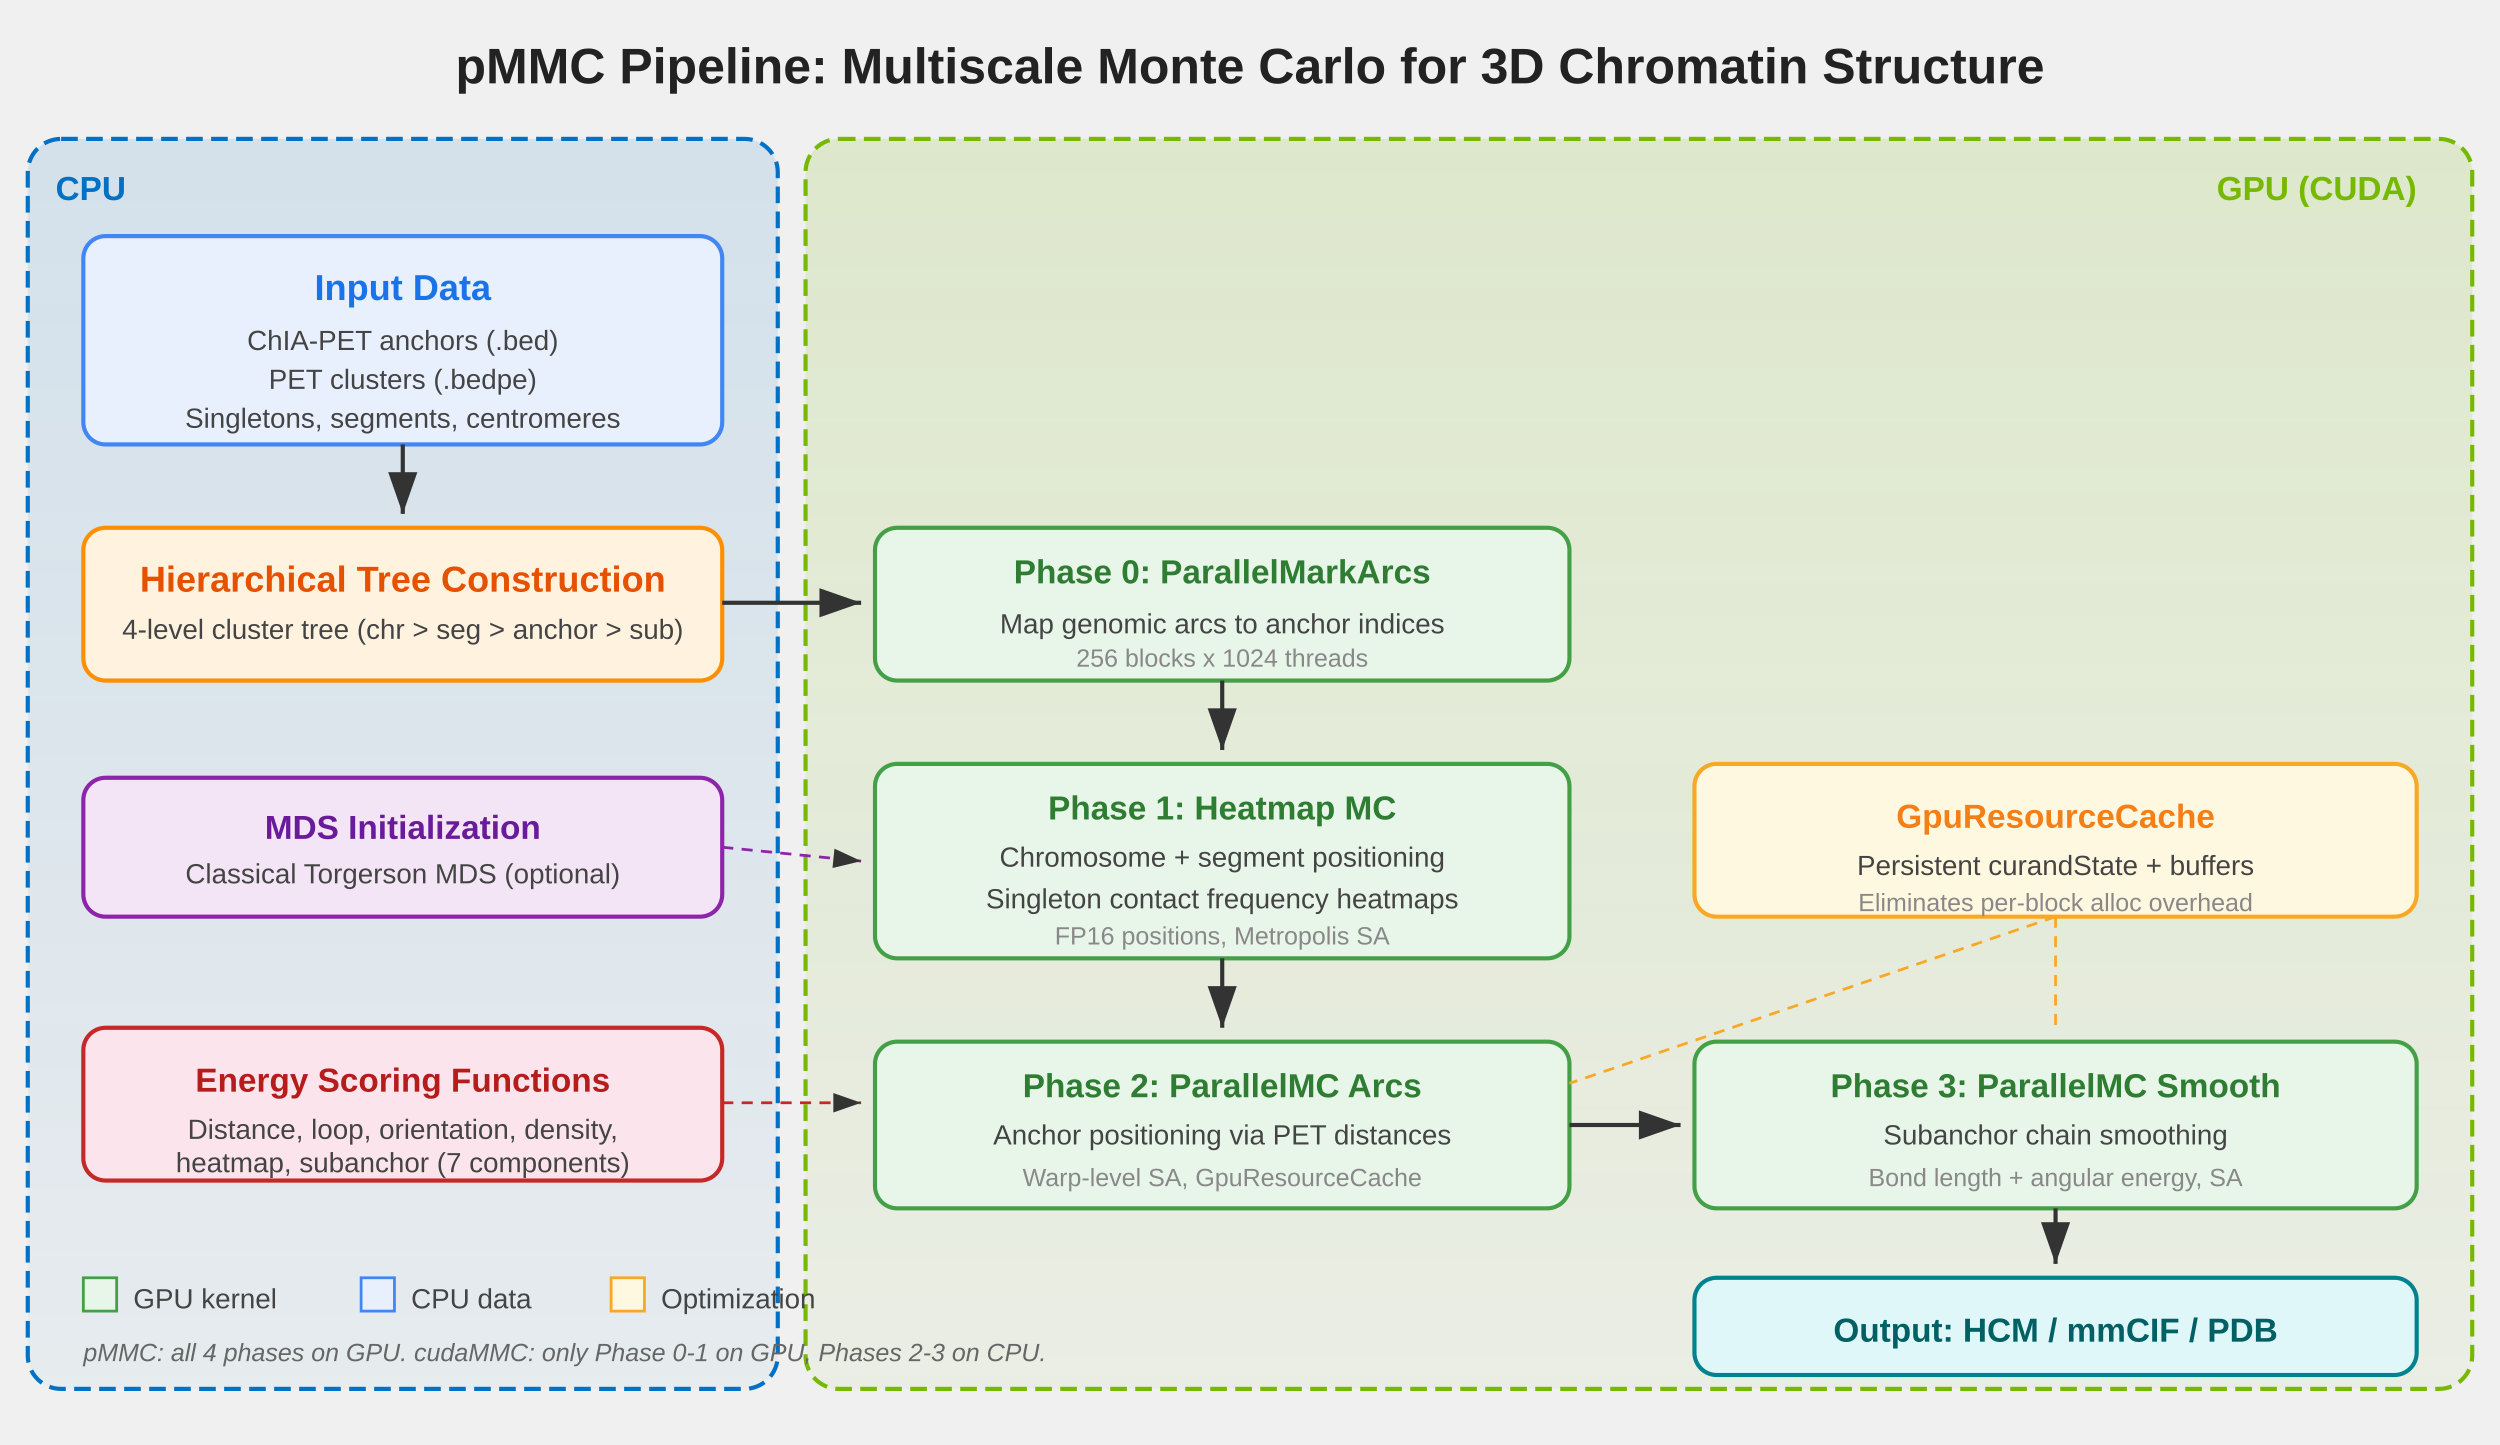
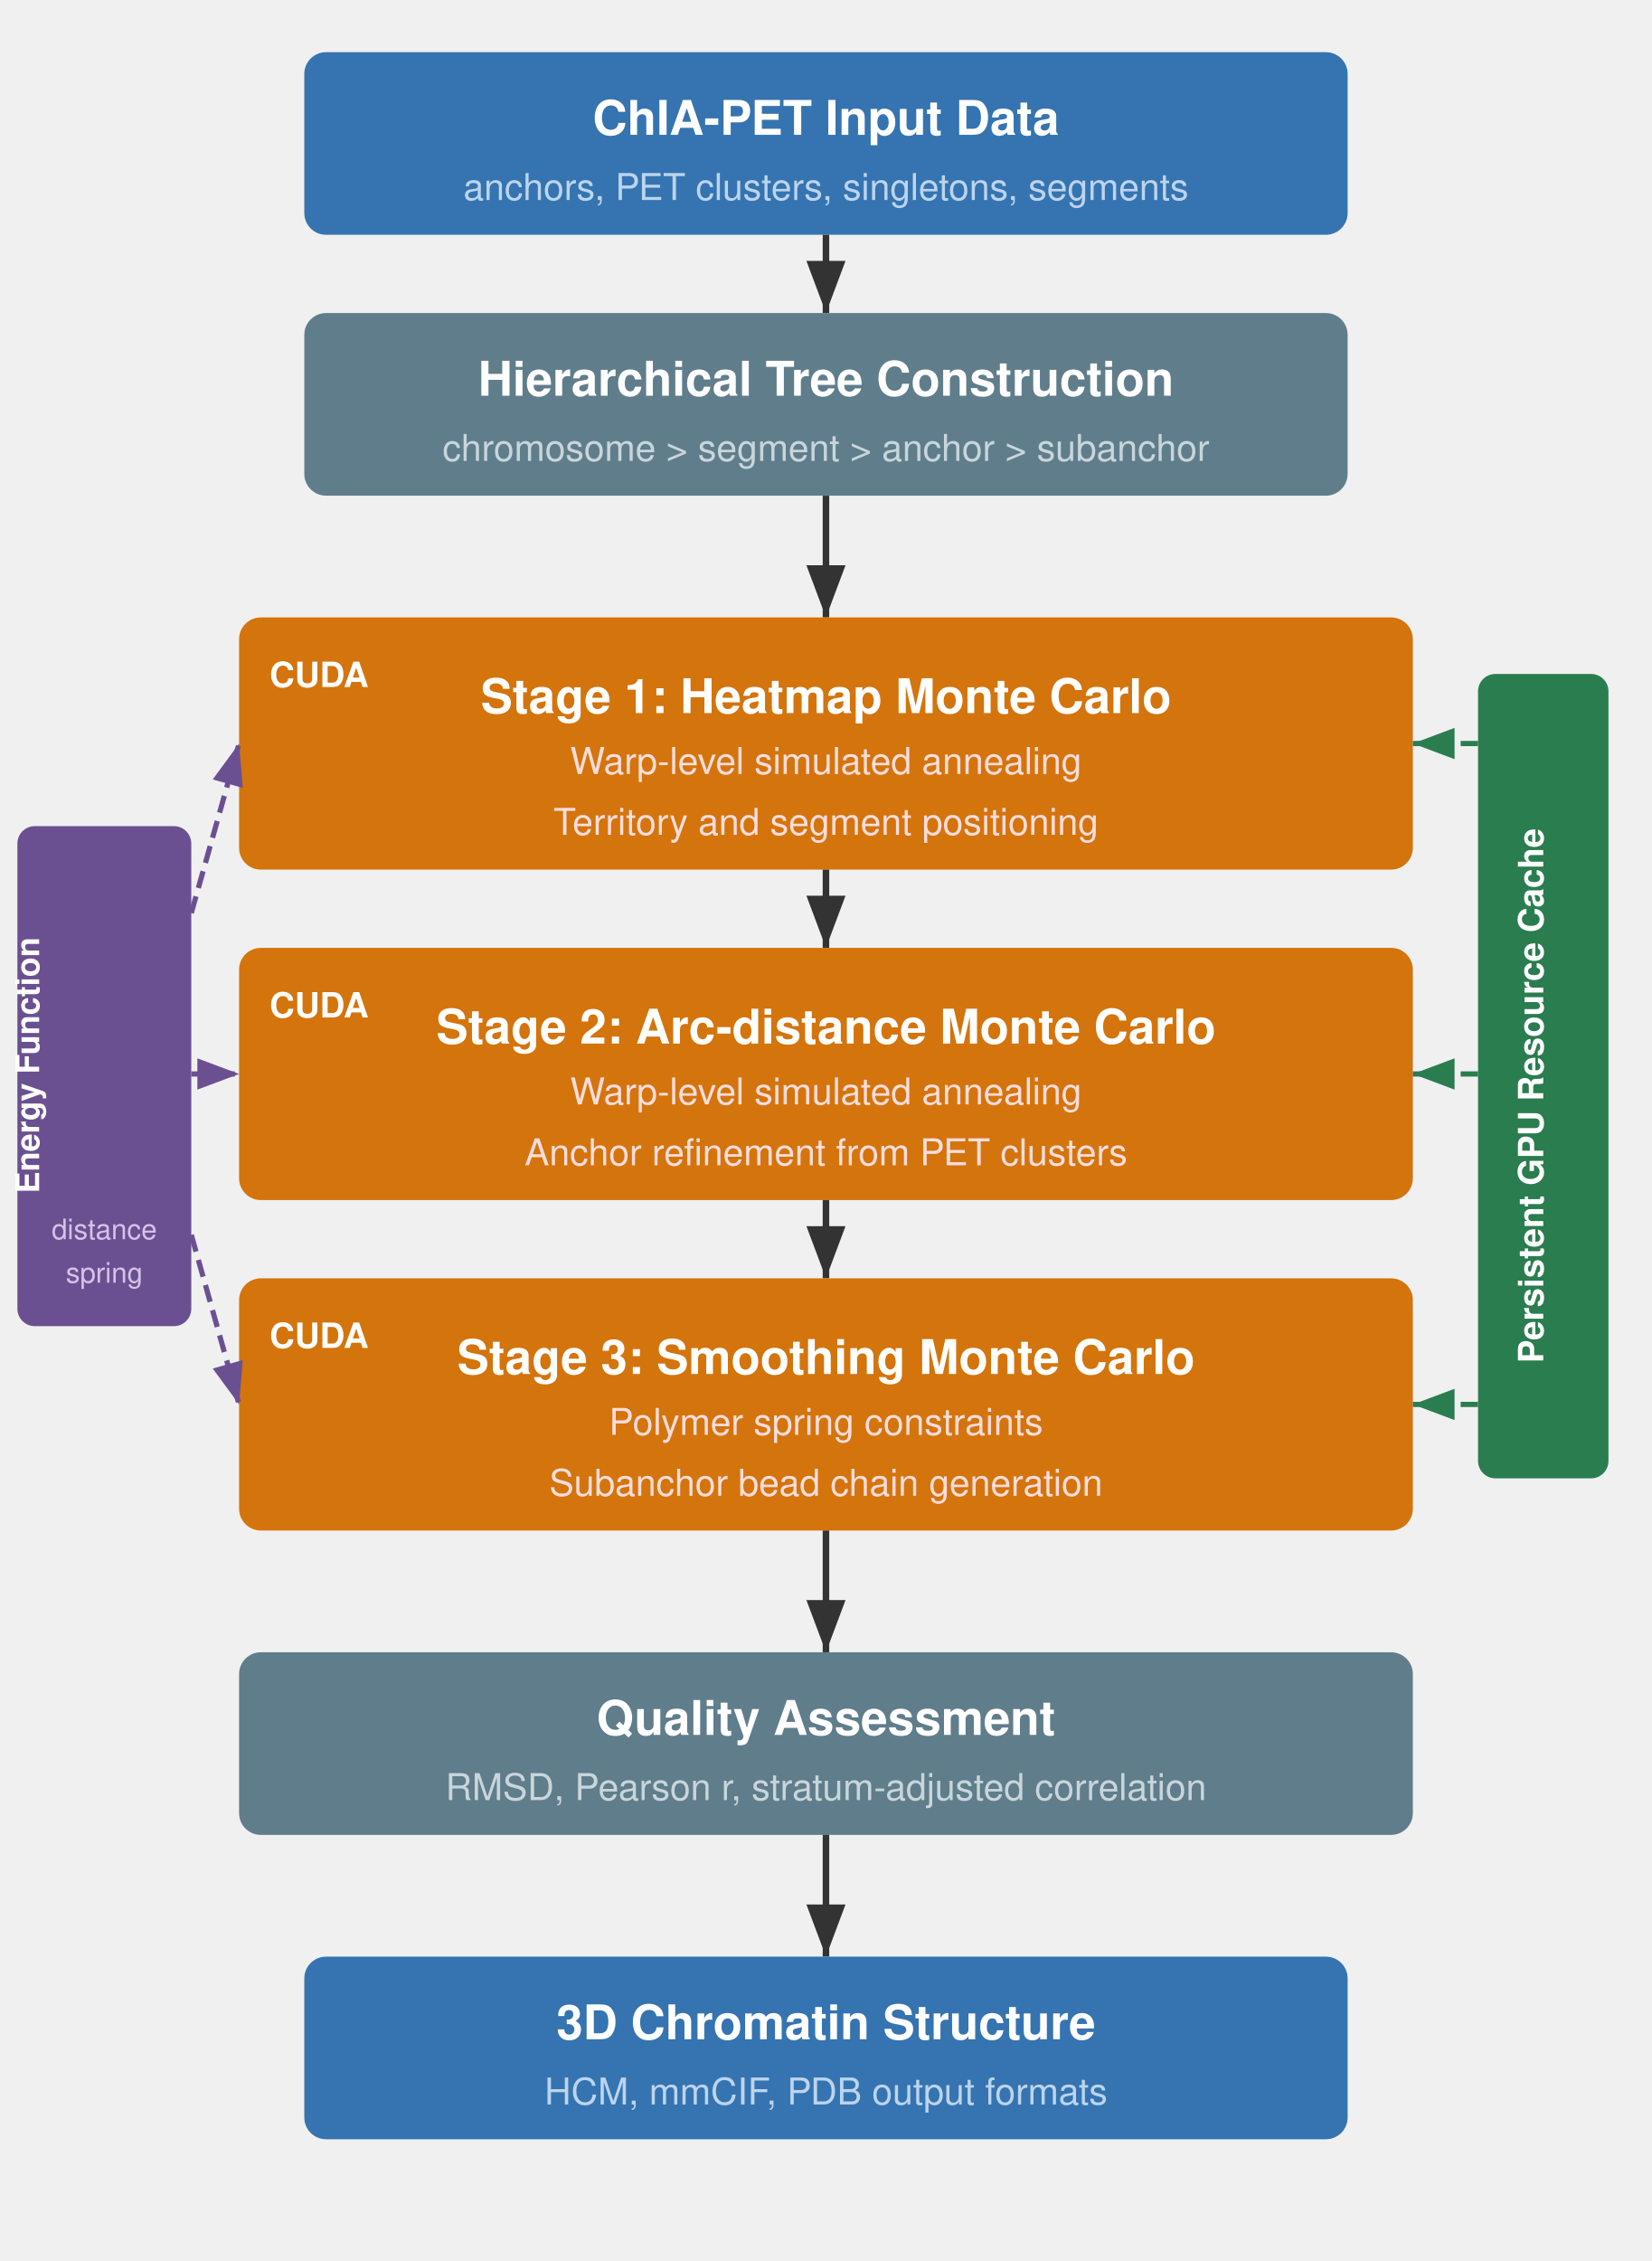
- <svg xmlns="http://www.w3.org/2000/svg" width="900" height="520" viewBox="0 0 900 520">
+ <svg xmlns="http://www.w3.org/2000/svg" viewBox="0 0 380 520" width="380" height="520">
  <defs>
-     <marker id="arrow" markerWidth="10" markerHeight="7" refX="10" refY="3.5" orient="auto">
-       <polygon points="0 0, 10 3.5, 0 7" fill="#333" />
+     <marker id="arrow" markerWidth="8" markerHeight="6" refX="8" refY="3" orient="auto">
+       <path d="M0,0 L8,3 L0,6 Z" fill="#333" />
    </marker>
-     <linearGradient id="gpuGrad" x1="0%" y1="0%" x2="0%" y2="100%">
-       <stop offset="0%" style="stop-color:#76b900;stop-opacity:0.15" />
-       <stop offset="100%" style="stop-color:#76b900;stop-opacity:0.05" />
-     </linearGradient>
-     <linearGradient id="cpuGrad" x1="0%" y1="0%" x2="0%" y2="100%">
-       <stop offset="0%" style="stop-color:#0071c5;stop-opacity:0.12" />
-       <stop offset="100%" style="stop-color:#0071c5;stop-opacity:0.04" />
-     </linearGradient>
+     <marker id="arrowG" markerWidth="8" markerHeight="6" refX="8" refY="3" orient="auto">
+       <path d="M0,0 L8,3 L0,6 Z" fill="#2a7d4f" />
+     </marker>
+     <marker id="arrowP" markerWidth="8" markerHeight="6" refX="8" refY="3" orient="auto">
+       <path d="M0,0 L8,3 L0,6 Z" fill="#6b5091" />
+     </marker>
  </defs>
-   <text x="450" y="30" text-anchor="middle" font-family="Arial, sans-serif" font-size="18" font-weight="bold" fill="#222">pMMC Pipeline: Multiscale Monte Carlo for 3D Chromatin Structure</text>
-   <rect x="290" y="50" width="600" height="450" rx="12" fill="url(#gpuGrad)" stroke="#76b900" stroke-width="1.5" stroke-dasharray="6,3" />
-   <text x="870" y="72" text-anchor="end" font-family="Arial, sans-serif" font-size="12" fill="#76b900" font-weight="bold">GPU (CUDA)</text>
-   <rect x="10" y="50" width="270" height="450" rx="12" fill="url(#cpuGrad)" stroke="#0071c5" stroke-width="1.5" stroke-dasharray="6,3" />
-   <text x="20" y="72" font-family="Arial, sans-serif" font-size="12" fill="#0071c5" font-weight="bold">CPU</text>
-   <rect x="30" y="85" width="230" height="75" rx="8" fill="#e8f0fe" stroke="#4285f4" stroke-width="1.5" />
-   <text x="145" y="108" text-anchor="middle" font-family="Arial, sans-serif" font-size="13" font-weight="bold" fill="#1a73e8">Input Data</text>
-   <text x="145" y="126" text-anchor="middle" font-family="Arial, sans-serif" font-size="10" fill="#444">ChIA-PET anchors (.bed)</text>
-   <text x="145" y="140" text-anchor="middle" font-family="Arial, sans-serif" font-size="10" fill="#444">PET clusters (.bedpe)</text>
-   <text x="145" y="154" text-anchor="middle" font-family="Arial, sans-serif" font-size="10" fill="#444">Singletons, segments, centromeres</text>
-   <line x1="145" y1="160" x2="145" y2="185" stroke="#333" stroke-width="1.5" marker-end="url(#arrow)" />
-   <rect x="30" y="190" width="230" height="55" rx="8" fill="#fff3e0" stroke="#ff8f00" stroke-width="1.5" />
-   <text x="145" y="213" text-anchor="middle" font-family="Arial, sans-serif" font-size="13" font-weight="bold" fill="#e65100">Hierarchical Tree Construction</text>
-   <text x="145" y="230" text-anchor="middle" font-family="Arial, sans-serif" font-size="10" fill="#444">4-level cluster tree (chr &gt; seg &gt; anchor &gt; sub)</text>
-   <line x1="260" y1="217" x2="310" y2="217" stroke="#333" stroke-width="1.5" marker-end="url(#arrow)" />
-   <rect x="315" y="190" width="250" height="55" rx="8" fill="#e8f5e9" stroke="#43a047" stroke-width="1.5" />
-   <text x="440" y="210" text-anchor="middle" font-family="Arial, sans-serif" font-size="12" font-weight="bold" fill="#2e7d32">Phase 0: ParallelMarkArcs</text>
-   <text x="440" y="228" text-anchor="middle" font-family="Arial, sans-serif" font-size="10" fill="#444">Map genomic arcs to anchor indices</text>
-   <text x="440" y="240" text-anchor="middle" font-family="Arial, sans-serif" font-size="9" fill="#888">256 blocks x 1024 threads</text>
-   <line x1="440" y1="245" x2="440" y2="270" stroke="#333" stroke-width="1.5" marker-end="url(#arrow)" />
-   <rect x="315" y="275" width="250" height="70" rx="8" fill="#e8f5e9" stroke="#43a047" stroke-width="1.5" />
-   <text x="440" y="295" text-anchor="middle" font-family="Arial, sans-serif" font-size="12" font-weight="bold" fill="#2e7d32">Phase 1: Heatmap MC</text>
-   <text x="440" y="312" text-anchor="middle" font-family="Arial, sans-serif" font-size="10" fill="#444">Chromosome + segment positioning</text>
-   <text x="440" y="327" text-anchor="middle" font-family="Arial, sans-serif" font-size="10" fill="#444">Singleton contact frequency heatmaps</text>
-   <text x="440" y="340" text-anchor="middle" font-family="Arial, sans-serif" font-size="9" fill="#888">FP16 positions, Metropolis SA</text>
-   <rect x="30" y="280" width="230" height="50" rx="8" fill="#f3e5f5" stroke="#8e24aa" stroke-width="1.5" />
-   <text x="145" y="302" text-anchor="middle" font-family="Arial, sans-serif" font-size="12" font-weight="bold" fill="#6a1b9a">MDS Initialization</text>
-   <text x="145" y="318" text-anchor="middle" font-family="Arial, sans-serif" font-size="10" fill="#444">Classical Torgerson MDS (optional)</text>
-   <line x1="260" y1="305" x2="310" y2="310" stroke="#8e24aa" stroke-width="1" stroke-dasharray="4,3" marker-end="url(#arrow)" />
-   <line x1="440" y1="345" x2="440" y2="370" stroke="#333" stroke-width="1.5" marker-end="url(#arrow)" />
-   <rect x="315" y="375" width="250" height="60" rx="8" fill="#e8f5e9" stroke="#43a047" stroke-width="1.5" />
-   <text x="440" y="395" text-anchor="middle" font-family="Arial, sans-serif" font-size="12" font-weight="bold" fill="#2e7d32">Phase 2: ParallelMC Arcs</text>
-   <text x="440" y="412" text-anchor="middle" font-family="Arial, sans-serif" font-size="10" fill="#444">Anchor positioning via PET distances</text>
-   <text x="440" y="427" text-anchor="middle" font-family="Arial, sans-serif" font-size="9" fill="#888">Warp-level SA, GpuResourceCache</text>
-   <line x1="565" y1="405" x2="605" y2="405" stroke="#333" stroke-width="1.5" marker-end="url(#arrow)" />
-   <rect x="610" y="375" width="260" height="60" rx="8" fill="#e8f5e9" stroke="#43a047" stroke-width="1.5" />
-   <text x="740" y="395" text-anchor="middle" font-family="Arial, sans-serif" font-size="12" font-weight="bold" fill="#2e7d32">Phase 3: ParallelMC Smooth</text>
-   <text x="740" y="412" text-anchor="middle" font-family="Arial, sans-serif" font-size="10" fill="#444">Subanchor chain smoothing</text>
-   <text x="740" y="427" text-anchor="middle" font-family="Arial, sans-serif" font-size="9" fill="#888">Bond length + angular energy, SA</text>
-   <rect x="30" y="370" width="230" height="55" rx="8" fill="#fce4ec" stroke="#c62828" stroke-width="1.5" />
-   <text x="145" y="393" text-anchor="middle" font-family="Arial, sans-serif" font-size="12" font-weight="bold" fill="#b71c1c">Energy Scoring Functions</text>
-   <text x="145" y="410" text-anchor="middle" font-family="Arial, sans-serif" font-size="10" fill="#444">Distance, loop, orientation, density,</text>
-   <text x="145" y="422" text-anchor="middle" font-family="Arial, sans-serif" font-size="10" fill="#444">heatmap, subanchor (7 components)</text>
-   <line x1="260" y1="397" x2="310" y2="397" stroke="#c62828" stroke-width="1" stroke-dasharray="4,3" marker-end="url(#arrow)" />
-   <rect x="610" y="460" width="260" height="35" rx="8" fill="#e0f7fa" stroke="#00838f" stroke-width="1.5" />
-   <text x="740" y="483" text-anchor="middle" font-family="Arial, sans-serif" font-size="12" font-weight="bold" fill="#006064">Output: HCM / mmCIF / PDB</text>
-   <line x1="740" y1="435" x2="740" y2="455" stroke="#333" stroke-width="1.5" marker-end="url(#arrow)" />
-   <rect x="610" y="275" width="260" height="55" rx="8" fill="#fff8e1" stroke="#f9a825" stroke-width="1.5" />
-   <text x="740" y="298" text-anchor="middle" font-family="Arial, sans-serif" font-size="12" font-weight="bold" fill="#f57f17">GpuResourceCache</text>
-   <text x="740" y="315" text-anchor="middle" font-family="Arial, sans-serif" font-size="10" fill="#444">Persistent curandState + buffers</text>
-   <text x="740" y="328" text-anchor="middle" font-family="Arial, sans-serif" font-size="9" fill="#888">Eliminates per-block alloc overhead</text>
-   <line x1="740" y1="330" x2="565" y2="390" stroke="#f9a825" stroke-width="1" stroke-dasharray="4,3" />
-   <line x1="740" y1="330" x2="740" y2="370" stroke="#f9a825" stroke-width="1" stroke-dasharray="4,3" />
-   <rect x="30" y="460" width="12" height="12" fill="#e8f5e9" stroke="#43a047" />
-   <text x="48" y="471" font-family="Arial, sans-serif" font-size="10" fill="#444">GPU kernel</text>
-   <rect x="130" y="460" width="12" height="12" fill="#e8f0fe" stroke="#4285f4" />
-   <text x="148" y="471" font-family="Arial, sans-serif" font-size="10" fill="#444">CPU data</text>
-   <rect x="220" y="460" width="12" height="12" fill="#fff8e1" stroke="#f9a825" />
-   <text x="238" y="471" font-family="Arial, sans-serif" font-size="10" fill="#444">Optimization</text>
-   <text x="30" y="490" font-family="Arial, sans-serif" font-size="9" fill="#666" font-style="italic">pMMC: all 4 phases on GPU. cudaMMC: only Phase 0-1 on GPU, Phases 2-3 on CPU.</text>
+   <rect x="70" y="12" width="240" height="42" rx="5" fill="#3574b0" />
+   <text x="190" y="31" text-anchor="middle" fill="white" font-family="Helvetica,Arial,sans-serif" font-size="11" font-weight="bold">ChIA-PET Input Data</text>
+   <text x="190" y="46" text-anchor="middle" fill="#bcd4ee" font-family="Helvetica,Arial,sans-serif" font-size="8.5">anchors, PET clusters, singletons, segments</text>
+   <line x1="190" y1="54" x2="190" y2="72" stroke="#333" stroke-width="1.5" marker-end="url(#arrow)" />
+   <rect x="70" y="72" width="240" height="42" rx="5" fill="#607d8b" />
+   <text x="190" y="91" text-anchor="middle" fill="white" font-family="Helvetica,Arial,sans-serif" font-size="11" font-weight="bold">Hierarchical Tree Construction</text>
+   <text x="190" y="106" text-anchor="middle" fill="#c8d6dc" font-family="Helvetica,Arial,sans-serif" font-size="8.5">chromosome &gt; segment &gt; anchor &gt; subanchor</text>
+   <line x1="190" y1="114" x2="190" y2="142" stroke="#333" stroke-width="1.5" marker-end="url(#arrow)" />
+   <rect x="55" y="142" width="270" height="58" rx="5" fill="#d4740c" />
+   <text x="62" y="158" fill="white" font-family="Helvetica,Arial,sans-serif" font-size="8" font-weight="bold">CUDA</text>
+   <text x="190" y="164" text-anchor="middle" fill="white" font-family="Helvetica,Arial,sans-serif" font-size="11" font-weight="bold">Stage 1: Heatmap Monte Carlo</text>
+   <text x="190" y="178" text-anchor="middle" fill="#fdd" font-family="Helvetica,Arial,sans-serif" font-size="8.5">Warp-level simulated annealing</text>
+   <text x="190" y="192" text-anchor="middle" fill="#fdd" font-family="Helvetica,Arial,sans-serif" font-size="8.5">Territory and segment positioning</text>
+   <line x1="190" y1="200" x2="190" y2="218" stroke="#333" stroke-width="1.5" marker-end="url(#arrow)" />
+   <rect x="55" y="218" width="270" height="58" rx="5" fill="#d4740c" />
+   <text x="62" y="234" fill="white" font-family="Helvetica,Arial,sans-serif" font-size="8" font-weight="bold">CUDA</text>
+   <text x="190" y="240" text-anchor="middle" fill="white" font-family="Helvetica,Arial,sans-serif" font-size="11" font-weight="bold">Stage 2: Arc-distance Monte Carlo</text>
+   <text x="190" y="254" text-anchor="middle" fill="#fdd" font-family="Helvetica,Arial,sans-serif" font-size="8.5">Warp-level simulated annealing</text>
+   <text x="190" y="268" text-anchor="middle" fill="#fdd" font-family="Helvetica,Arial,sans-serif" font-size="8.5">Anchor refinement from PET clusters</text>
+   <line x1="190" y1="276" x2="190" y2="294" stroke="#333" stroke-width="1.5" marker-end="url(#arrow)" />
+   <rect x="55" y="294" width="270" height="58" rx="5" fill="#d4740c" />
+   <text x="62" y="310" fill="white" font-family="Helvetica,Arial,sans-serif" font-size="8" font-weight="bold">CUDA</text>
+   <text x="190" y="316" text-anchor="middle" fill="white" font-family="Helvetica,Arial,sans-serif" font-size="11" font-weight="bold">Stage 3: Smoothing Monte Carlo</text>
+   <text x="190" y="330" text-anchor="middle" fill="#fdd" font-family="Helvetica,Arial,sans-serif" font-size="8.5">Polymer spring constraints</text>
+   <text x="190" y="344" text-anchor="middle" fill="#fdd" font-family="Helvetica,Arial,sans-serif" font-size="8.5">Subanchor bead chain generation</text>
+   <rect x="340" y="155" width="30" height="185" rx="4" fill="#2a7d4f" />
+   <text x="355" y="252" text-anchor="middle" fill="white" font-family="Helvetica,Arial,sans-serif" font-size="8" font-weight="bold" transform="rotate(-90,355,252)">Persistent GPU Resource Cache</text>
+   <line x1="340" y1="171" x2="325" y2="171" stroke="#2a7d4f" stroke-width="1.2" stroke-dasharray="4,2" marker-end="url(#arrowG)" />
+   <line x1="340" y1="247" x2="325" y2="247" stroke="#2a7d4f" stroke-width="1.2" stroke-dasharray="4,2" marker-end="url(#arrowG)" />
+   <line x1="340" y1="323" x2="325" y2="323" stroke="#2a7d4f" stroke-width="1.2" stroke-dasharray="4,2" marker-end="url(#arrowG)" />
+   <rect x="4" y="190" width="40" height="115" rx="4" fill="#6b5091" />
+   <text x="24" y="230" text-anchor="middle" fill="white" font-family="Helvetica,Arial,sans-serif" font-size="7.5" font-weight="bold" transform="rotate(-90,24,245)">Energy Function</text>
+   <text x="24" y="285" text-anchor="middle" fill="#d4c4e8" font-family="Helvetica,Arial,sans-serif" font-size="6.5">distance</text>
+   <text x="24" y="295" text-anchor="middle" fill="#d4c4e8" font-family="Helvetica,Arial,sans-serif" font-size="6.5">spring</text>
+   <line x1="44" y1="210" x2="55" y2="171" stroke="#6b5091" stroke-width="1.2" stroke-dasharray="4,2" marker-end="url(#arrowP)" />
+   <line x1="44" y1="247" x2="55" y2="247" stroke="#6b5091" stroke-width="1.2" stroke-dasharray="4,2" marker-end="url(#arrowP)" />
+   <line x1="44" y1="284" x2="55" y2="323" stroke="#6b5091" stroke-width="1.2" stroke-dasharray="4,2" marker-end="url(#arrowP)" />
+   <line x1="190" y1="352" x2="190" y2="380" stroke="#333" stroke-width="1.5" marker-end="url(#arrow)" />
+   <rect x="55" y="380" width="270" height="42" rx="5" fill="#607d8b" />
+   <text x="190" y="399" text-anchor="middle" fill="white" font-family="Helvetica,Arial,sans-serif" font-size="11" font-weight="bold">Quality Assessment</text>
+   <text x="190" y="414" text-anchor="middle" fill="#c8d6dc" font-family="Helvetica,Arial,sans-serif" font-size="8.5">RMSD, Pearson r, stratum-adjusted correlation</text>
+   <line x1="190" y1="422" x2="190" y2="450" stroke="#333" stroke-width="1.5" marker-end="url(#arrow)" />
+   <rect x="70" y="450" width="240" height="42" rx="5" fill="#3574b0" />
+   <text x="190" y="469" text-anchor="middle" fill="white" font-family="Helvetica,Arial,sans-serif" font-size="11" font-weight="bold">3D Chromatin Structure</text>
+   <text x="190" y="484" text-anchor="middle" fill="#bcd4ee" font-family="Helvetica,Arial,sans-serif" font-size="8.5">HCM, mmCIF, PDB output formats</text>
</svg>
